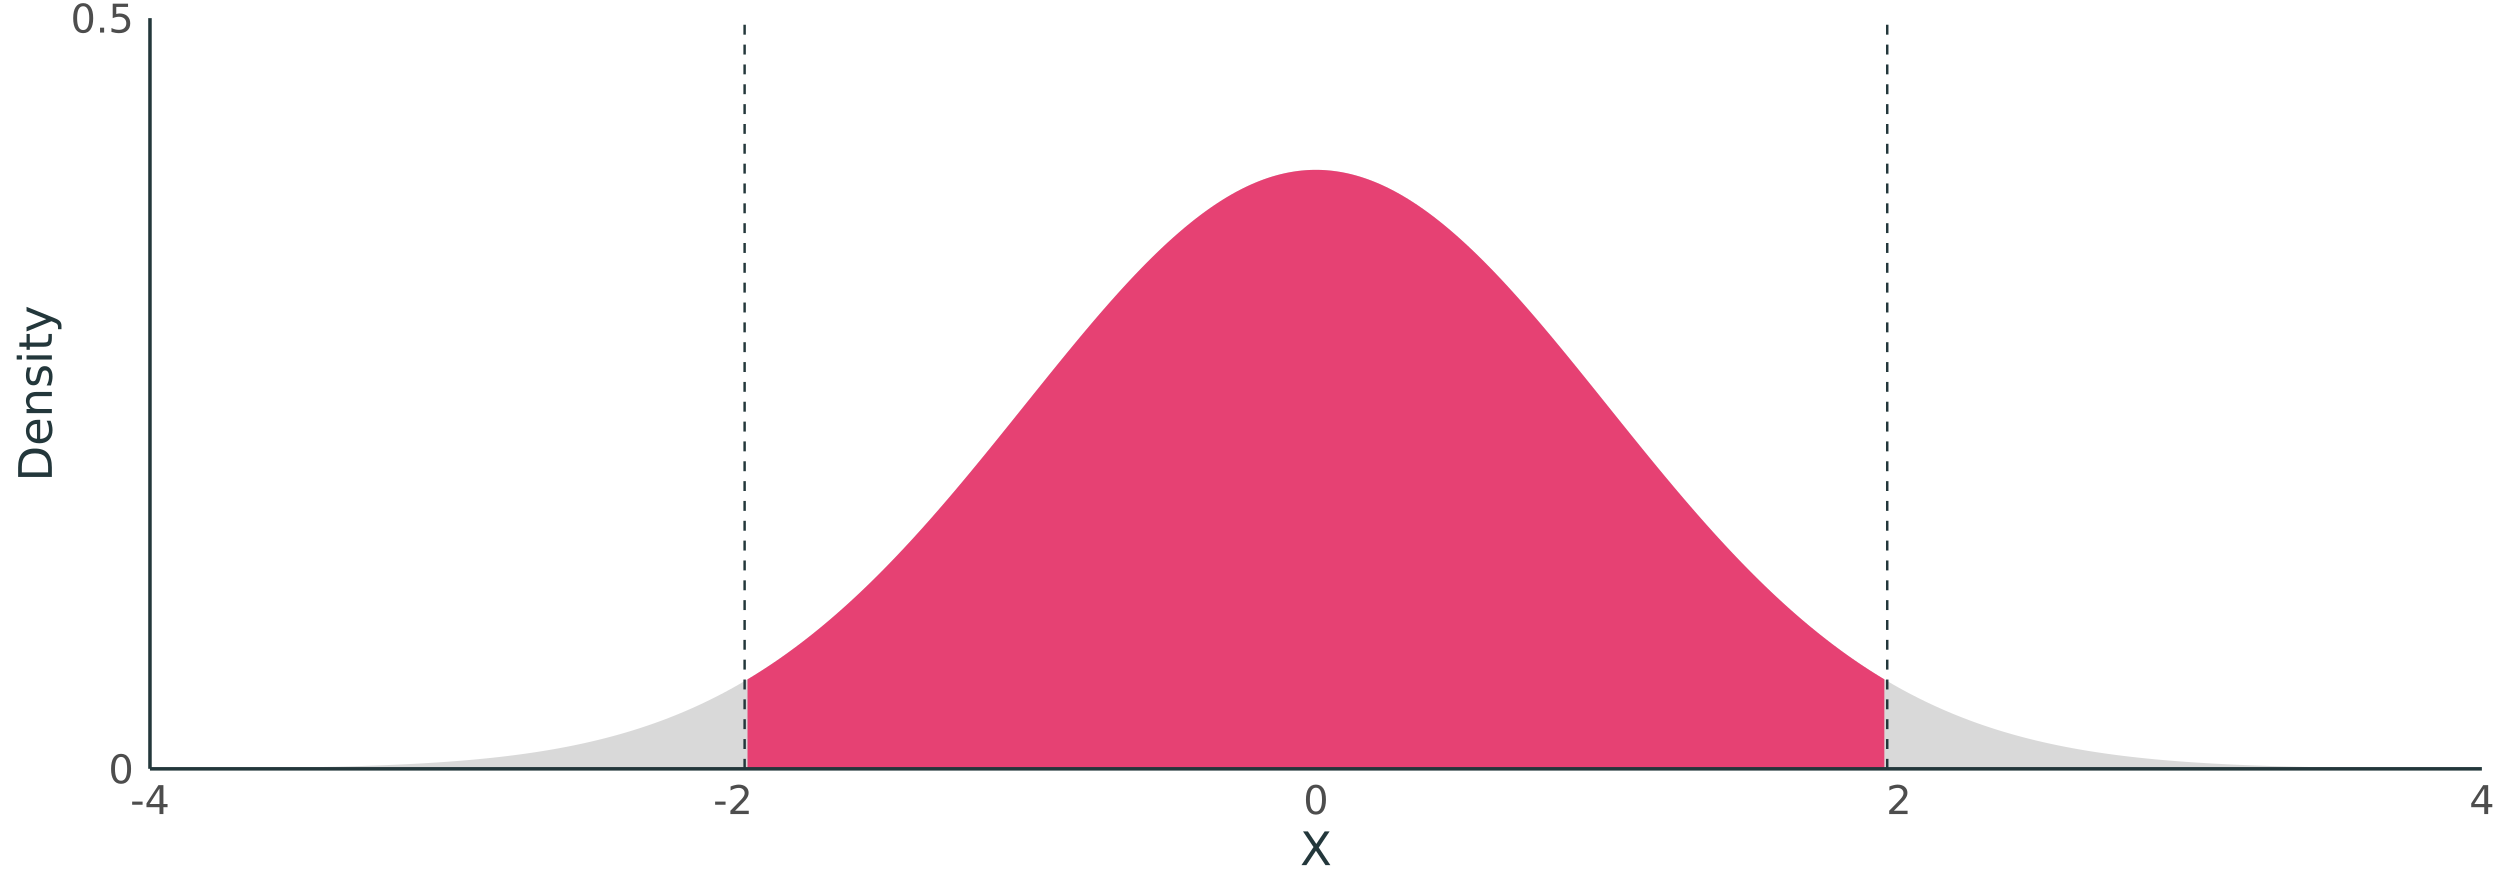
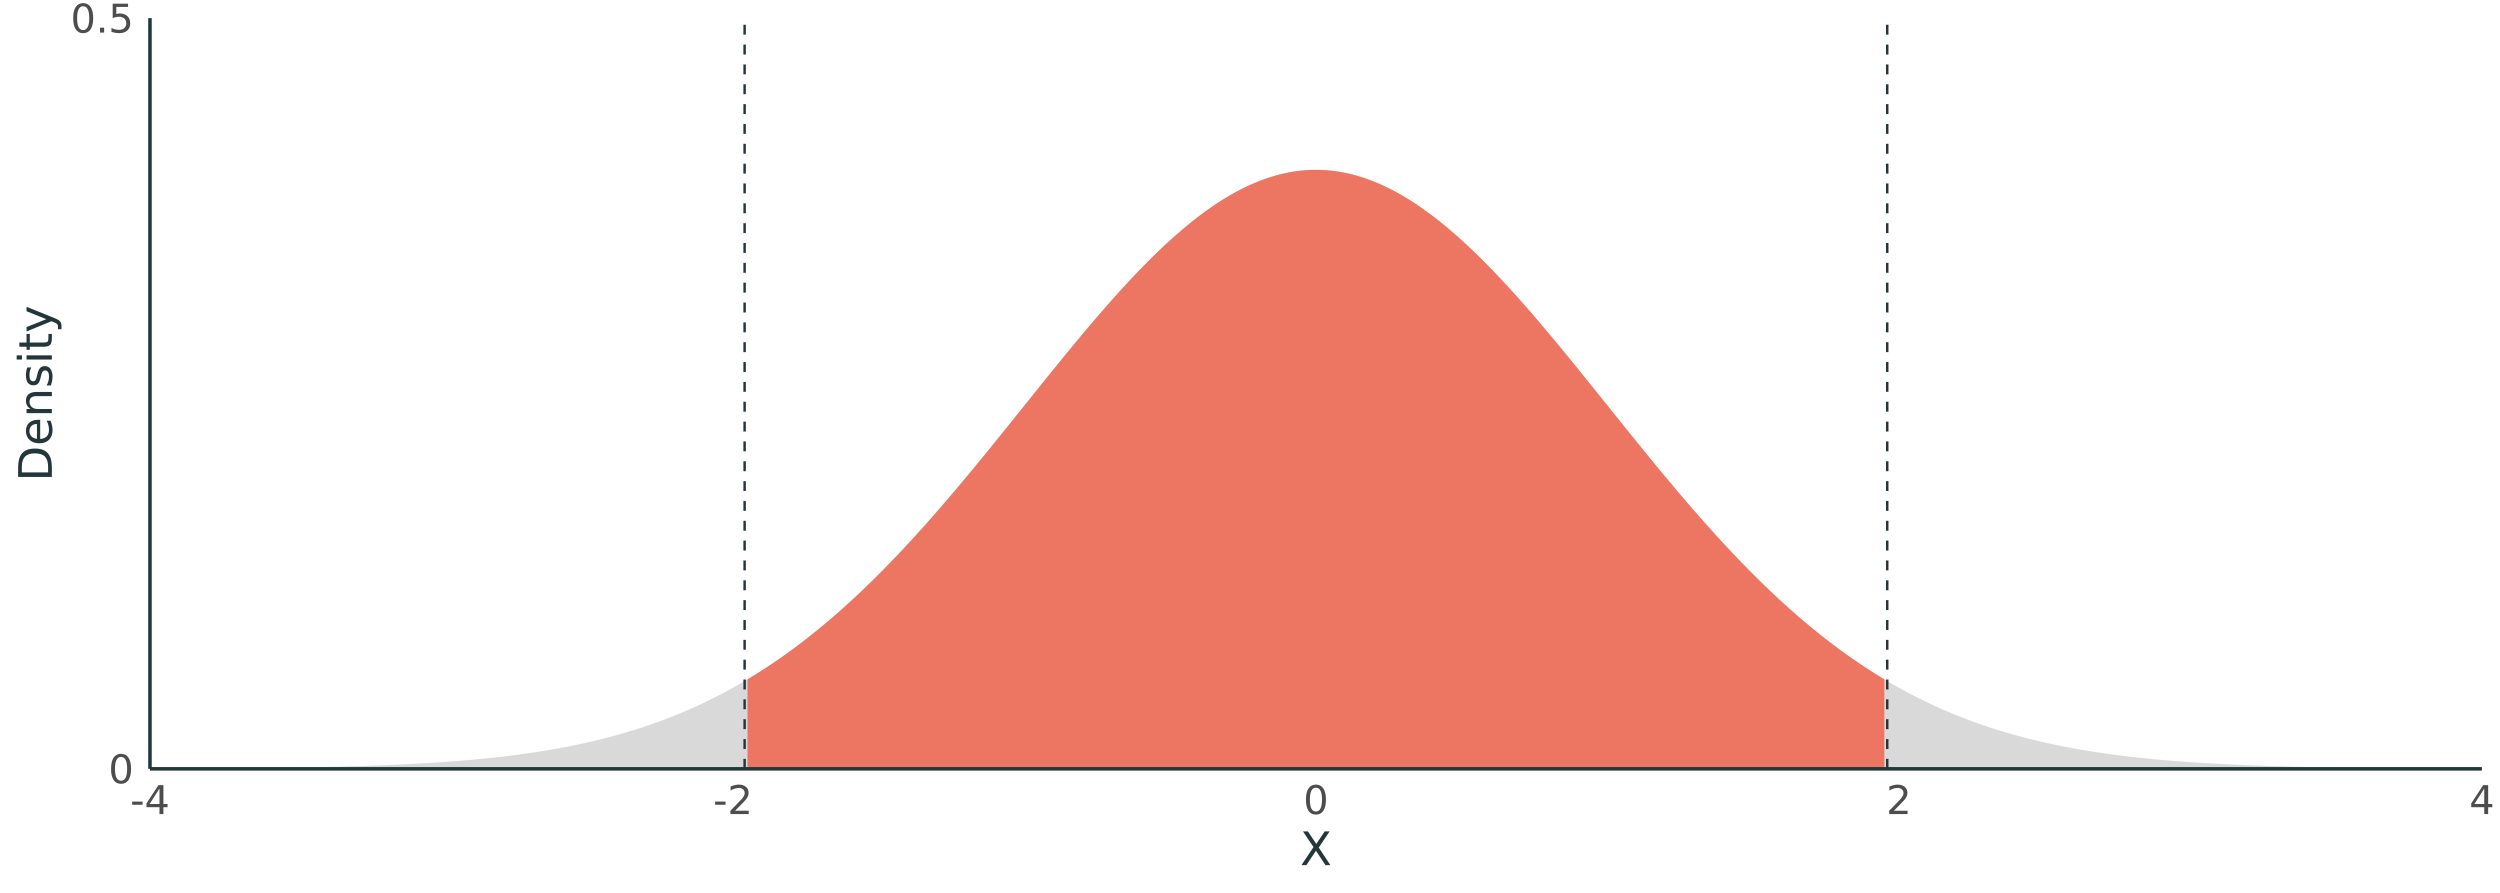
<svg xmlns="http://www.w3.org/2000/svg" xmlns:xlink="http://www.w3.org/1999/xlink" width="756pt" height="270pt" viewBox="0 0 756 270" version="1.1">
  <defs>
    <g>
      <symbol overflow="visible" id="glyph0-0">
        <path style="stroke:none;" d="M 0.594 2.125 L 0.594 -8.469 L 6.594 -8.469 L 6.594 2.125 Z M 1.266 1.453 L 5.938 1.453 L 5.938 -7.781 L 1.266 -7.781 Z M 1.266 1.453 " />
      </symbol>
      <symbol overflow="visible" id="glyph0-1">
        <path style="stroke:none;" d="M 3.812 -7.969 C 3.207 -7.969 2.75 -7.664 2.438 -7.062 C 2.133 -6.469 1.984 -5.566 1.984 -4.359 C 1.984 -3.16 2.133 -2.258 2.438 -1.656 C 2.75 -1.062 3.207 -0.766 3.812 -0.766 C 4.426 -0.766 4.883 -1.062 5.188 -1.656 C 5.5 -2.258 5.656 -3.16 5.656 -4.359 C 5.656 -5.566 5.5 -6.469 5.188 -7.062 C 4.883 -7.664 4.426 -7.969 3.812 -7.969 Z M 3.812 -8.906 C 4.789 -8.906 5.539 -8.516 6.062 -7.734 C 6.582 -6.961 6.844 -5.836 6.844 -4.359 C 6.844 -2.891 6.582 -1.766 6.062 -0.984 C 5.539 -0.211 4.789 0.172 3.812 0.172 C 2.832 0.172 2.082 -0.211 1.562 -0.984 C 1.051 -1.766 0.797 -2.891 0.797 -4.359 C 0.797 -5.836 1.051 -6.961 1.562 -7.734 C 2.082 -8.516 2.832 -8.906 3.812 -8.906 Z M 3.812 -8.906 " />
      </symbol>
      <symbol overflow="visible" id="glyph0-2">
        <path style="stroke:none;" d="M 1.281 -1.484 L 2.516 -1.484 L 2.516 0 L 1.281 0 Z M 1.281 -1.484 " />
      </symbol>
      <symbol overflow="visible" id="glyph0-3">
        <path style="stroke:none;" d="M 1.297 -8.75 L 5.938 -8.75 L 5.938 -7.75 L 2.375 -7.75 L 2.375 -5.609 C 2.551 -5.672 2.723 -5.711 2.891 -5.734 C 3.066 -5.766 3.238 -5.781 3.406 -5.781 C 4.383 -5.781 5.16 -5.508 5.734 -4.969 C 6.305 -4.438 6.594 -3.719 6.594 -2.812 C 6.594 -1.863 6.297 -1.129 5.703 -0.609 C 5.117 -0.086 4.297 0.172 3.234 0.172 C 2.859 0.172 2.477 0.141 2.094 0.078 C 1.719 0.016 1.328 -0.078 0.922 -0.203 L 0.922 -1.391 C 1.273 -1.203 1.641 -1.062 2.016 -0.969 C 2.391 -0.875 2.785 -0.828 3.203 -0.828 C 3.879 -0.828 4.414 -1.004 4.812 -1.359 C 5.207 -1.711 5.406 -2.195 5.406 -2.812 C 5.406 -3.414 5.207 -3.895 4.812 -4.25 C 4.414 -4.602 3.879 -4.781 3.203 -4.781 C 2.891 -4.781 2.57 -4.742 2.25 -4.672 C 1.938 -4.609 1.617 -4.504 1.297 -4.359 Z M 1.297 -8.75 " />
      </symbol>
      <symbol overflow="visible" id="glyph0-4">
        <path style="stroke:none;" d="M 0.594 -3.766 L 3.75 -3.766 L 3.75 -2.812 L 0.594 -2.812 Z M 0.594 -3.766 " />
      </symbol>
      <symbol overflow="visible" id="glyph0-5">
        <path style="stroke:none;" d="M 4.531 -7.719 L 1.547 -3.047 L 4.531 -3.047 Z M 4.219 -8.75 L 5.719 -8.75 L 5.719 -3.047 L 6.969 -3.047 L 6.969 -2.062 L 5.719 -2.062 L 5.719 0 L 4.531 0 L 4.531 -2.062 L 0.594 -2.062 L 0.594 -3.203 Z M 4.219 -8.75 " />
      </symbol>
      <symbol overflow="visible" id="glyph0-6">
        <path style="stroke:none;" d="M 2.297 -1 L 6.438 -1 L 6.438 0 L 0.875 0 L 0.875 -1 C 1.32 -1.457 1.93 -2.078 2.703 -2.859 C 3.484 -3.648 3.973 -4.16 4.172 -4.391 C 4.555 -4.805 4.82 -5.16 4.969 -5.453 C 5.125 -5.754 5.203 -6.047 5.203 -6.328 C 5.203 -6.797 5.035 -7.176 4.703 -7.469 C 4.379 -7.758 3.957 -7.906 3.438 -7.906 C 3.062 -7.906 2.664 -7.844 2.25 -7.719 C 1.844 -7.594 1.406 -7.395 0.938 -7.125 L 0.938 -8.328 C 1.414 -8.516 1.859 -8.656 2.266 -8.75 C 2.68 -8.852 3.062 -8.906 3.406 -8.906 C 4.312 -8.906 5.035 -8.676 5.578 -8.219 C 6.117 -7.77 6.391 -7.164 6.391 -6.406 C 6.391 -6.051 6.32 -5.711 6.188 -5.391 C 6.051 -5.066 5.805 -4.688 5.453 -4.25 C 5.348 -4.133 5.035 -3.805 4.516 -3.266 C 3.992 -2.723 3.254 -1.969 2.297 -1 Z M 2.297 -1 " />
      </symbol>
      <symbol overflow="visible" id="glyph1-0">
        <path style="stroke:none;" d="M 0.703 2.469 L 0.703 -9.875 L 7.703 -9.875 L 7.703 2.469 Z M 1.484 1.703 L 6.922 1.703 L 6.922 -9.078 L 1.484 -9.078 Z M 1.484 1.703 " />
      </symbol>
      <symbol overflow="visible" id="glyph1-1">
        <path style="stroke:none;" d="M 0.875 -10.203 L 2.359 -10.203 L 4.906 -6.406 L 7.453 -10.203 L 8.938 -10.203 L 5.656 -5.312 L 9.156 0 L 7.672 0 L 4.797 -4.344 L 1.906 0 L 0.422 0 L 4.062 -5.453 Z M 0.875 -10.203 " />
      </symbol>
      <symbol overflow="visible" id="glyph2-0">
        <path style="stroke:none;" d="M 2.469 -0.703 L -9.875 -0.703 L -9.875 -7.703 L 2.469 -7.703 Z M 1.703 -1.484 L 1.703 -6.922 L -9.078 -6.922 L -9.078 -1.484 Z M 1.703 -1.484 " />
      </symbol>
      <symbol overflow="visible" id="glyph2-1">
        <path style="stroke:none;" d="M -9.078 -2.75 L -1.141 -2.75 L -1.141 -4.422 C -1.141 -5.828 -1.457 -6.859 -2.094 -7.516 C -2.727 -8.172 -3.734 -8.5 -5.109 -8.5 C -6.484 -8.5 -7.488 -8.172 -8.125 -7.516 C -8.758 -6.859 -9.078 -5.828 -9.078 -4.422 Z M -10.203 -1.375 L -10.203 -4.219 C -10.203 -6.188 -9.789 -7.633 -8.969 -8.562 C -8.145 -9.488 -6.859 -9.953 -5.109 -9.953 C -3.348 -9.953 -2.055 -9.488 -1.234 -8.562 C -0.41 -7.633 0 -6.188 0 -4.219 L 0 -1.375 Z M -10.203 -1.375 " />
      </symbol>
      <symbol overflow="visible" id="glyph2-2">
        <path style="stroke:none;" d="M -4.141 -7.875 L -3.531 -7.875 L -3.531 -2.078 C -2.664 -2.141 -2.004 -2.398 -1.547 -2.859 C -1.098 -3.328 -0.875 -3.977 -0.875 -4.812 C -0.875 -5.301 -0.93 -5.77 -1.047 -6.219 C -1.16 -6.676 -1.336 -7.129 -1.578 -7.578 L -0.391 -7.578 C -0.203 -7.117 -0.055 -6.648 0.047 -6.172 C 0.148 -5.703 0.203 -5.227 0.203 -4.75 C 0.203 -3.52 -0.148 -2.547 -0.859 -1.828 C -1.578 -1.117 -2.539 -0.766 -3.75 -0.766 C -5.008 -0.766 -6.004 -1.102 -6.734 -1.781 C -7.473 -2.457 -7.844 -3.375 -7.844 -4.531 C -7.844 -5.562 -7.508 -6.375 -6.844 -6.969 C -6.188 -7.57 -5.285 -7.875 -4.141 -7.875 Z M -4.516 -6.609 C -5.203 -6.598 -5.75 -6.406 -6.156 -6.031 C -6.57 -5.656 -6.781 -5.16 -6.781 -4.547 C -6.781 -3.836 -6.578 -3.27 -6.172 -2.844 C -5.773 -2.426 -5.219 -2.188 -4.5 -2.125 Z M -4.516 -6.609 " />
      </symbol>
      <symbol overflow="visible" id="glyph2-3">
        <path style="stroke:none;" d="M -4.625 -7.688 L 0 -7.688 L 0 -6.422 L -4.578 -6.422 C -5.305 -6.422 -5.848 -6.281 -6.203 -6 C -6.566 -5.719 -6.75 -5.297 -6.75 -4.734 C -6.75 -4.055 -6.531 -3.52 -6.094 -3.125 C -5.664 -2.727 -5.078 -2.531 -4.328 -2.531 L 0 -2.531 L 0 -1.266 L -7.656 -1.266 L -7.656 -2.531 L -6.469 -2.531 C -6.926 -2.832 -7.27 -3.188 -7.5 -3.594 C -7.727 -4.008 -7.844 -4.484 -7.844 -5.016 C -7.844 -5.891 -7.566 -6.551 -7.016 -7 C -6.473 -7.457 -5.676 -7.688 -4.625 -7.688 Z M -4.625 -7.688 " />
      </symbol>
      <symbol overflow="visible" id="glyph2-4">
        <path style="stroke:none;" d="M -7.438 -6.203 L -6.234 -6.203 C -6.422 -5.848 -6.555 -5.477 -6.641 -5.094 C -6.734 -4.707 -6.781 -4.312 -6.781 -3.906 C -6.781 -3.281 -6.688 -2.812 -6.5 -2.5 C -6.312 -2.188 -6.023 -2.031 -5.641 -2.031 C -5.348 -2.031 -5.117 -2.141 -4.953 -2.359 C -4.785 -2.586 -4.629 -3.039 -4.484 -3.719 L -4.375 -4.141 C -4.188 -5.035 -3.914 -5.672 -3.562 -6.047 C -3.219 -6.422 -2.734 -6.609 -2.109 -6.609 C -1.398 -6.609 -0.836 -6.328 -0.422 -5.766 C -0.004 -5.203 0.203 -4.43 0.203 -3.453 C 0.203 -3.035 0.16 -2.602 0.078 -2.156 C -0.004 -1.719 -0.125 -1.254 -0.281 -0.766 L -1.578 -0.766 C -1.336 -1.223 -1.156 -1.676 -1.031 -2.125 C -0.914 -2.582 -0.859 -3.031 -0.859 -3.469 C -0.859 -4.062 -0.957 -4.516 -1.156 -4.828 C -1.363 -5.148 -1.648 -5.312 -2.016 -5.312 C -2.359 -5.312 -2.617 -5.195 -2.797 -4.969 C -2.984 -4.738 -3.16 -4.234 -3.328 -3.453 L -3.438 -3.016 C -3.594 -2.242 -3.844 -1.68 -4.188 -1.328 C -4.531 -0.984 -4.992 -0.812 -5.578 -0.812 C -6.305 -0.812 -6.863 -1.066 -7.25 -1.578 C -7.645 -2.086 -7.844 -2.812 -7.844 -3.75 C -7.844 -4.219 -7.805 -4.656 -7.734 -5.062 C -7.672 -5.477 -7.57 -5.859 -7.438 -6.203 Z M -7.438 -6.203 " />
      </symbol>
      <symbol overflow="visible" id="glyph2-5">
        <path style="stroke:none;" d="M -7.656 -1.312 L -7.656 -2.578 L 0 -2.578 L 0 -1.312 Z M -10.641 -1.312 L -10.641 -2.578 L -9.047 -2.578 L -9.047 -1.312 Z M -10.641 -1.312 " />
      </symbol>
      <symbol overflow="visible" id="glyph2-6">
        <path style="stroke:none;" d="M -9.828 -2.562 L -7.656 -2.562 L -7.656 -5.156 L -6.672 -5.156 L -6.672 -2.562 L -2.516 -2.562 C -1.898 -2.562 -1.5 -2.645 -1.312 -2.812 C -1.133 -2.988 -1.047 -3.336 -1.047 -3.859 L -1.047 -5.156 L 0 -5.156 L 0 -3.859 C 0 -2.891 -0.18 -2.219 -0.547 -1.844 C -0.91 -1.477 -1.566 -1.297 -2.516 -1.297 L -6.672 -1.297 L -6.672 -0.375 L -7.656 -0.375 L -7.656 -1.297 L -9.828 -1.297 Z M -9.828 -2.562 " />
      </symbol>
      <symbol overflow="visible" id="glyph2-7">
        <path style="stroke:none;" d="M 0.719 -4.5 C 1.625 -4.145 2.211 -3.797 2.484 -3.453 C 2.766 -3.117 2.906 -2.672 2.906 -2.109 L 2.906 -1.109 L 1.859 -1.109 L 1.859 -1.844 C 1.859 -2.188 1.773 -2.453 1.609 -2.641 C 1.453 -2.836 1.066 -3.051 0.453 -3.281 L -0.125 -3.516 L -7.656 -0.422 L -7.656 -1.75 L -1.672 -4.141 L -7.656 -6.531 L -7.656 -7.875 Z M 0.719 -4.5 " />
      </symbol>
    </g>
    <clipPath id="clip1">
      <path d="M 45.352 51 L 750.52 51 L 750.52 232.488 L 45.352 232.488 Z M 45.352 51 " />
    </clipPath>
    <clipPath id="clip2">
      <path d="M 226 51 L 570 51 L 570 232.488 L 226 232.488 Z M 226 51 " />
    </clipPath>
    <clipPath id="clip3">
      <path d="M 570 5.48 L 572 5.48 L 572 232.488 L 570 232.488 Z M 570 5.48 " />
    </clipPath>
    <clipPath id="clip4">
      <path d="M 224 5.48 L 226 5.48 L 226 232.488 L 224 232.488 Z M 224 5.48 " />
    </clipPath>
  </defs>
  <g id="surface44">
    <rect x="0" y="0" width="756" height="270" style="fill:rgb(100%,100%,100%);fill-opacity:1;stroke:none;" />
    <g clip-path="url(#clip1)" clip-rule="nonzero">
      <path style=" stroke:none;fill-rule:nonzero;fill:rgb(85.098%,85.098%,85.098%);fill-opacity:1;" d="M 45.352 232.426 L 46.234 232.422 L 47.117 232.422 L 47.996 232.418 L 48.879 232.414 L 49.762 232.414 L 50.641 232.41 L 52.406 232.402 L 53.285 232.398 L 54.168 232.398 L 55.051 232.395 L 55.93 232.391 L 56.812 232.387 L 57.691 232.383 L 59.457 232.375 L 60.336 232.367 L 62.102 232.359 L 62.98 232.355 L 63.863 232.348 L 64.746 232.344 L 65.625 232.34 L 66.508 232.332 L 67.391 232.328 L 68.27 232.32 L 69.152 232.316 L 70.035 232.309 L 70.914 232.301 L 72.68 232.285 L 73.559 232.281 L 74.441 232.273 L 75.324 232.262 L 76.203 232.254 L 77.969 232.238 L 78.848 232.23 L 79.73 232.219 L 80.609 232.211 L 82.375 232.188 L 83.254 232.176 L 84.137 232.168 L 85.02 232.156 L 85.898 232.145 L 86.781 232.129 L 87.664 232.117 L 88.543 232.105 L 89.426 232.09 L 90.309 232.078 L 91.188 232.062 L 92.953 232.031 L 93.832 232.016 L 94.715 232 L 95.598 231.98 L 96.477 231.965 L 98.242 231.926 L 99.121 231.91 L 100.004 231.887 L 100.887 231.867 L 101.766 231.848 L 102.648 231.824 L 103.527 231.801 L 105.293 231.754 L 106.172 231.73 L 107.055 231.703 L 107.938 231.68 L 108.816 231.652 L 109.699 231.625 L 110.582 231.594 L 111.461 231.566 L 113.227 231.504 L 114.105 231.473 L 114.988 231.438 L 115.871 231.406 L 116.75 231.371 L 117.633 231.332 L 118.516 231.297 L 119.395 231.258 L 121.16 231.18 L 122.039 231.137 L 123.805 231.051 L 124.684 231.004 L 125.566 230.957 L 126.445 230.91 L 128.211 230.809 L 129.09 230.758 L 130.855 230.648 L 131.734 230.594 L 133.5 230.477 L 134.379 230.414 L 135.262 230.352 L 136.145 230.285 L 137.023 230.219 L 137.906 230.152 L 138.789 230.082 L 139.668 230.012 L 141.434 229.863 L 142.312 229.785 L 143.195 229.707 L 144.078 229.625 L 144.957 229.539 L 145.84 229.453 L 146.719 229.367 L 147.602 229.277 L 148.484 229.184 L 149.363 229.09 L 151.129 228.895 L 152.008 228.793 L 153.773 228.582 L 154.652 228.469 L 155.535 228.359 L 156.418 228.242 L 157.297 228.125 L 159.062 227.883 L 159.941 227.754 L 161.707 227.496 L 162.586 227.359 L 164.352 227.078 L 165.23 226.934 L 166.113 226.785 L 166.996 226.633 L 167.875 226.48 L 168.758 226.32 L 169.637 226.156 L 170.52 225.992 L 171.402 225.824 L 172.281 225.648 L 173.164 225.473 L 174.047 225.293 L 174.926 225.105 L 175.809 224.918 L 176.691 224.727 L 177.57 224.527 L 178.453 224.328 L 179.336 224.121 L 180.215 223.914 L 181.098 223.699 L 181.98 223.48 L 182.859 223.258 L 183.742 223.031 L 184.625 222.797 L 185.504 222.562 L 186.387 222.32 L 187.27 222.074 L 188.148 221.82 L 189.031 221.566 L 189.914 221.305 L 190.793 221.039 L 191.676 220.766 L 192.555 220.488 L 193.438 220.207 L 194.32 219.918 L 195.199 219.625 L 196.082 219.328 L 196.965 219.023 L 197.844 218.715 L 198.727 218.398 L 199.609 218.078 L 200.488 217.75 L 201.371 217.418 L 202.254 217.078 L 203.133 216.73 L 204.016 216.383 L 204.898 216.023 L 205.777 215.66 L 206.66 215.289 L 207.543 214.914 L 208.422 214.531 L 209.305 214.141 L 210.188 213.746 L 211.066 213.344 L 211.949 212.934 L 212.832 212.52 L 213.711 212.094 L 214.594 211.664 L 215.473 211.23 L 216.355 210.785 L 217.238 210.336 L 218.117 209.879 L 219 209.414 L 219.883 208.941 L 220.762 208.461 L 221.645 207.973 L 222.527 207.48 L 223.406 206.98 L 224.289 206.469 L 225.172 205.953 L 226.051 205.43 L 226.934 204.898 L 227.816 204.359 L 228.695 203.812 L 229.578 203.258 L 230.461 202.695 L 231.34 202.125 L 232.223 201.547 L 233.105 200.965 L 233.984 200.371 L 234.867 199.77 L 235.75 199.16 L 236.629 198.543 L 237.512 197.918 L 238.391 197.285 L 239.273 196.641 L 240.156 195.992 L 241.035 195.336 L 241.918 194.672 L 242.801 193.996 L 243.68 193.316 L 244.562 192.625 L 245.445 191.93 L 246.324 191.223 L 247.207 190.508 L 248.09 189.789 L 248.969 189.059 L 249.852 188.32 L 250.734 187.574 L 251.613 186.82 L 252.496 186.059 L 253.379 185.285 L 254.258 184.508 L 255.141 183.723 L 256.023 182.93 L 256.902 182.129 L 257.785 181.316 L 258.668 180.5 L 259.547 179.676 L 260.43 178.844 L 261.309 178 L 262.191 177.152 L 263.074 176.297 L 263.953 175.434 L 264.836 174.562 L 265.719 173.684 L 266.598 172.797 L 267.48 171.906 L 268.363 171.004 L 269.242 170.098 L 270.125 169.184 L 271.008 168.262 L 271.887 167.332 L 272.77 166.398 L 273.652 165.457 L 274.531 164.508 L 275.414 163.555 L 276.297 162.594 L 277.176 161.625 L 278.059 160.652 L 278.941 159.672 L 279.82 158.684 L 280.703 157.691 L 281.586 156.695 L 282.465 155.691 L 283.348 154.684 L 284.227 153.668 L 285.109 152.648 L 285.992 151.625 L 286.871 150.598 L 287.754 149.562 L 288.637 148.523 L 289.516 147.48 L 291.281 145.379 L 292.16 144.324 L 293.043 143.266 L 293.926 142.199 L 294.805 141.133 L 295.688 140.062 L 296.57 138.988 L 297.449 137.914 L 299.215 135.75 L 300.094 134.664 L 300.977 133.578 L 301.859 132.488 L 302.738 131.398 L 304.504 129.211 L 305.383 128.117 L 306.266 127.02 L 307.145 125.922 L 308.91 123.727 L 309.789 122.629 L 311.555 120.434 L 312.434 119.332 L 313.316 118.238 L 314.199 117.141 L 315.078 116.047 L 316.844 113.859 L 317.723 112.77 L 318.605 111.68 L 319.488 110.594 L 320.367 109.512 L 321.25 108.43 L 322.133 107.352 L 323.012 106.277 L 323.895 105.207 L 324.777 104.141 L 325.656 103.078 L 326.539 102.016 L 327.418 100.961 L 329.184 98.867 L 330.062 97.828 L 330.945 96.793 L 331.828 95.766 L 332.707 94.742 L 333.59 93.727 L 334.473 92.719 L 335.352 91.715 L 336.234 90.719 L 337.117 89.73 L 337.996 88.75 L 338.879 87.777 L 339.762 86.809 L 340.641 85.852 L 341.523 84.902 L 342.406 83.965 L 343.285 83.031 L 344.168 82.109 L 345.051 81.199 L 345.93 80.297 L 346.812 79.402 L 347.695 78.52 L 348.574 77.648 L 349.457 76.785 L 350.336 75.934 L 351.219 75.094 L 352.102 74.266 L 352.98 73.449 L 353.863 72.645 L 354.746 71.852 L 355.625 71.07 L 356.508 70.301 L 357.391 69.547 L 358.27 68.801 L 359.152 68.074 L 360.035 67.355 L 360.914 66.652 L 361.797 65.961 L 362.68 65.285 L 363.559 64.625 L 364.441 63.977 L 365.324 63.344 L 366.203 62.727 L 367.086 62.121 L 367.969 61.535 L 368.848 60.961 L 369.73 60.402 L 370.613 59.859 L 371.492 59.332 L 372.375 58.82 L 373.254 58.324 L 374.137 57.844 L 375.02 57.383 L 375.898 56.934 L 376.781 56.504 L 377.664 56.09 L 378.543 55.691 L 379.426 55.312 L 380.309 54.949 L 381.188 54.602 L 382.07 54.273 L 382.953 53.961 L 383.832 53.664 L 384.715 53.387 L 385.598 53.129 L 386.477 52.887 L 387.359 52.66 L 388.242 52.453 L 389.121 52.266 L 390.004 52.094 L 390.887 51.941 L 391.766 51.805 L 392.648 51.688 L 393.531 51.586 L 394.41 51.508 L 395.293 51.441 L 396.172 51.398 L 397.055 51.371 L 397.938 51.359 L 398.816 51.371 L 399.699 51.398 L 400.582 51.441 L 401.461 51.508 L 402.344 51.586 L 403.227 51.688 L 404.105 51.805 L 404.988 51.941 L 405.871 52.094 L 406.75 52.266 L 407.633 52.453 L 408.516 52.66 L 409.395 52.887 L 410.277 53.129 L 411.16 53.387 L 412.039 53.664 L 412.922 53.961 L 413.805 54.273 L 414.684 54.602 L 415.566 54.949 L 416.449 55.312 L 417.328 55.691 L 418.211 56.09 L 419.09 56.504 L 419.973 56.934 L 420.855 57.383 L 421.734 57.844 L 422.617 58.324 L 423.5 58.82 L 424.379 59.332 L 425.262 59.859 L 426.145 60.402 L 427.023 60.961 L 427.906 61.535 L 428.789 62.121 L 429.668 62.727 L 430.551 63.344 L 431.434 63.977 L 432.312 64.625 L 433.195 65.285 L 434.078 65.961 L 434.957 66.652 L 435.84 67.355 L 436.723 68.074 L 437.602 68.801 L 438.484 69.547 L 439.367 70.301 L 440.246 71.07 L 441.129 71.852 L 442.008 72.645 L 442.891 73.449 L 443.773 74.266 L 444.652 75.094 L 445.535 75.934 L 446.418 76.785 L 447.297 77.648 L 448.18 78.52 L 449.062 79.402 L 449.941 80.297 L 450.824 81.199 L 451.707 82.109 L 452.586 83.031 L 453.469 83.965 L 454.352 84.902 L 455.23 85.852 L 456.113 86.809 L 456.996 87.777 L 457.875 88.75 L 458.758 89.73 L 459.641 90.719 L 460.52 91.715 L 461.402 92.719 L 462.285 93.727 L 463.164 94.742 L 464.047 95.766 L 464.926 96.793 L 465.809 97.828 L 466.691 98.867 L 467.57 99.914 L 468.453 100.961 L 469.336 102.016 L 470.215 103.078 L 471.098 104.141 L 471.98 105.207 L 472.859 106.277 L 473.742 107.352 L 474.625 108.43 L 475.504 109.512 L 476.387 110.594 L 477.27 111.68 L 478.148 112.77 L 479.031 113.859 L 479.914 114.953 L 480.793 116.047 L 481.676 117.141 L 482.559 118.238 L 483.438 119.332 L 484.32 120.434 L 485.203 121.531 L 486.082 122.629 L 486.965 123.727 L 487.844 124.824 L 489.609 127.02 L 490.488 128.117 L 492.254 130.305 L 493.133 131.398 L 494.898 133.578 L 495.777 134.664 L 496.66 135.75 L 497.543 136.832 L 498.422 137.914 L 500.188 140.062 L 501.066 141.133 L 502.832 143.266 L 503.711 144.324 L 504.594 145.379 L 505.477 146.43 L 506.355 147.48 L 507.238 148.523 L 508.121 149.562 L 509 150.598 L 509.883 151.625 L 510.762 152.648 L 511.645 153.668 L 512.527 154.684 L 513.406 155.691 L 514.289 156.695 L 515.172 157.691 L 516.051 158.684 L 516.934 159.672 L 517.816 160.652 L 518.695 161.625 L 519.578 162.594 L 520.461 163.555 L 521.34 164.508 L 522.223 165.457 L 523.105 166.398 L 523.984 167.332 L 524.867 168.262 L 525.75 169.184 L 526.629 170.098 L 527.512 171.004 L 528.395 171.906 L 529.273 172.797 L 530.156 173.684 L 531.035 174.562 L 531.918 175.434 L 532.801 176.297 L 533.68 177.152 L 534.562 178 L 535.445 178.844 L 536.324 179.676 L 537.207 180.5 L 538.09 181.316 L 538.969 182.129 L 539.852 182.93 L 540.734 183.723 L 541.613 184.508 L 542.496 185.285 L 543.379 186.059 L 544.258 186.82 L 545.141 187.574 L 546.023 188.32 L 546.902 189.059 L 547.785 189.789 L 548.668 190.508 L 549.547 191.223 L 550.43 191.93 L 551.312 192.625 L 552.191 193.316 L 553.074 193.996 L 553.953 194.672 L 554.836 195.336 L 555.719 195.992 L 556.598 196.641 L 557.48 197.285 L 558.363 197.918 L 559.242 198.543 L 560.125 199.16 L 561.008 199.77 L 561.887 200.371 L 562.77 200.965 L 563.652 201.547 L 564.531 202.125 L 565.414 202.695 L 566.297 203.258 L 567.176 203.812 L 568.059 204.359 L 568.941 204.898 L 569.82 205.43 L 570.703 205.953 L 571.586 206.469 L 572.465 206.98 L 573.348 207.48 L 574.23 207.973 L 575.109 208.461 L 575.992 208.941 L 576.871 209.414 L 577.754 209.879 L 578.637 210.336 L 579.516 210.785 L 580.398 211.23 L 581.281 211.664 L 582.16 212.094 L 583.043 212.52 L 583.926 212.934 L 584.805 213.344 L 585.688 213.746 L 586.57 214.141 L 587.449 214.531 L 588.332 214.914 L 589.215 215.289 L 590.094 215.66 L 590.977 216.023 L 591.859 216.383 L 592.738 216.73 L 593.621 217.078 L 594.504 217.418 L 595.383 217.75 L 596.266 218.078 L 597.148 218.398 L 598.027 218.715 L 598.91 219.023 L 599.789 219.328 L 600.672 219.625 L 601.555 219.918 L 602.434 220.207 L 603.316 220.488 L 604.199 220.766 L 605.078 221.039 L 605.961 221.305 L 606.844 221.566 L 607.723 221.82 L 608.605 222.074 L 609.488 222.32 L 610.367 222.562 L 612.133 223.031 L 613.012 223.258 L 613.895 223.48 L 614.777 223.699 L 615.656 223.914 L 617.422 224.328 L 618.301 224.527 L 619.184 224.727 L 620.066 224.918 L 620.945 225.105 L 621.828 225.293 L 622.707 225.473 L 624.473 225.824 L 625.352 225.992 L 627.117 226.32 L 627.996 226.48 L 629.762 226.785 L 630.641 226.934 L 631.523 227.078 L 632.406 227.219 L 633.285 227.359 L 634.168 227.496 L 635.051 227.625 L 635.93 227.754 L 636.812 227.883 L 637.695 228.004 L 638.574 228.125 L 640.34 228.359 L 641.219 228.469 L 642.102 228.582 L 642.984 228.688 L 643.863 228.793 L 644.746 228.895 L 645.625 228.992 L 646.508 229.09 L 647.391 229.184 L 648.27 229.277 L 649.152 229.367 L 650.035 229.453 L 650.914 229.539 L 651.797 229.625 L 652.68 229.707 L 653.559 229.785 L 654.441 229.863 L 655.324 229.938 L 656.203 230.012 L 657.969 230.152 L 658.848 230.219 L 660.613 230.352 L 661.492 230.414 L 662.375 230.477 L 663.258 230.535 L 664.137 230.594 L 665.902 230.703 L 666.781 230.758 L 667.664 230.809 L 668.543 230.859 L 669.426 230.91 L 670.309 230.957 L 671.188 231.004 L 672.07 231.051 L 672.953 231.094 L 673.832 231.137 L 674.715 231.18 L 675.598 231.219 L 676.477 231.258 L 677.359 231.297 L 678.242 231.332 L 679.121 231.371 L 680.004 231.406 L 680.887 231.438 L 681.766 231.473 L 683.531 231.535 L 684.41 231.566 L 685.293 231.594 L 686.176 231.625 L 687.055 231.652 L 687.938 231.68 L 688.82 231.703 L 689.699 231.73 L 690.582 231.754 L 691.461 231.777 L 693.227 231.824 L 694.105 231.848 L 695.871 231.887 L 696.75 231.91 L 697.633 231.926 L 698.516 231.945 L 699.395 231.965 L 700.277 231.98 L 701.16 232 L 702.039 232.016 L 703.805 232.047 L 704.684 232.062 L 705.566 232.078 L 706.449 232.09 L 707.328 232.105 L 709.094 232.129 L 709.973 232.145 L 710.855 232.156 L 711.734 232.168 L 712.617 232.176 L 713.5 232.188 L 714.379 232.199 L 715.262 232.211 L 716.145 232.219 L 717.023 232.23 L 718.789 232.246 L 719.668 232.254 L 720.551 232.262 L 721.434 232.273 L 722.312 232.281 L 723.195 232.285 L 724.078 232.293 L 724.957 232.301 L 726.723 232.316 L 727.602 232.32 L 728.484 232.328 L 729.367 232.332 L 730.246 232.34 L 732.012 232.348 L 732.891 232.355 L 733.773 232.359 L 734.652 232.363 L 735.535 232.367 L 736.418 232.375 L 737.297 232.379 L 739.062 232.387 L 739.941 232.391 L 741.707 232.398 L 742.586 232.398 L 744.352 232.406 L 745.23 232.41 L 746.113 232.414 L 746.996 232.414 L 747.875 232.418 L 748.758 232.422 L 749.641 232.422 L 750.52 232.426 L 750.52 232.488 L 45.352 232.488 Z M 45.352 232.426 " />
    </g>
    <g clip-path="url(#clip2)" clip-rule="nonzero">
-       <path style=" stroke:none;fill-rule:nonzero;fill:rgb(90.196%,25.49%,45.098%);fill-opacity:1;" d="M 226.051 205.43 L 226.934 204.898 L 227.816 204.359 L 228.695 203.812 L 229.578 203.258 L 230.461 202.695 L 231.34 202.125 L 232.223 201.547 L 233.105 200.965 L 233.984 200.371 L 234.867 199.77 L 235.75 199.16 L 236.629 198.543 L 237.512 197.918 L 238.391 197.285 L 239.273 196.641 L 240.156 195.992 L 241.035 195.336 L 241.918 194.672 L 242.801 193.996 L 243.68 193.316 L 244.562 192.625 L 245.445 191.93 L 246.324 191.223 L 247.207 190.508 L 248.09 189.789 L 248.969 189.059 L 249.852 188.32 L 250.734 187.574 L 251.613 186.82 L 252.496 186.059 L 253.379 185.285 L 254.258 184.508 L 255.141 183.723 L 256.023 182.93 L 256.902 182.129 L 257.785 181.316 L 258.668 180.5 L 259.547 179.676 L 260.43 178.844 L 261.309 178 L 262.191 177.152 L 263.074 176.297 L 263.953 175.434 L 264.836 174.562 L 265.719 173.684 L 266.598 172.797 L 267.48 171.906 L 268.363 171.004 L 269.242 170.098 L 270.125 169.184 L 271.008 168.262 L 271.887 167.332 L 272.77 166.398 L 273.652 165.457 L 274.531 164.508 L 275.414 163.555 L 276.297 162.594 L 277.176 161.625 L 278.059 160.652 L 278.941 159.672 L 279.82 158.684 L 280.703 157.691 L 281.586 156.695 L 282.465 155.691 L 283.348 154.684 L 284.227 153.668 L 285.109 152.648 L 285.992 151.625 L 286.871 150.598 L 287.754 149.562 L 288.637 148.523 L 289.516 147.48 L 291.281 145.379 L 292.16 144.324 L 293.043 143.266 L 293.926 142.199 L 294.805 141.133 L 295.688 140.062 L 296.57 138.988 L 297.449 137.914 L 299.215 135.75 L 300.094 134.664 L 300.977 133.578 L 301.859 132.488 L 302.738 131.398 L 304.504 129.211 L 305.383 128.117 L 306.266 127.02 L 307.145 125.922 L 308.91 123.727 L 309.789 122.629 L 311.555 120.434 L 312.434 119.332 L 313.316 118.238 L 314.199 117.141 L 315.078 116.047 L 316.844 113.859 L 317.723 112.77 L 318.605 111.68 L 319.488 110.594 L 320.367 109.512 L 321.25 108.43 L 322.133 107.352 L 323.012 106.277 L 323.895 105.207 L 324.777 104.141 L 325.656 103.078 L 326.539 102.016 L 327.418 100.961 L 329.184 98.867 L 330.062 97.828 L 330.945 96.793 L 331.828 95.766 L 332.707 94.742 L 333.59 93.727 L 334.473 92.719 L 335.352 91.715 L 336.234 90.719 L 337.117 89.73 L 337.996 88.75 L 338.879 87.777 L 339.762 86.809 L 340.641 85.852 L 341.523 84.902 L 342.406 83.965 L 343.285 83.031 L 344.168 82.109 L 345.051 81.199 L 345.93 80.297 L 346.812 79.402 L 347.695 78.52 L 348.574 77.648 L 349.457 76.785 L 350.336 75.934 L 351.219 75.094 L 352.102 74.266 L 352.98 73.449 L 353.863 72.645 L 354.746 71.852 L 355.625 71.07 L 356.508 70.301 L 357.391 69.547 L 358.27 68.801 L 359.152 68.074 L 360.035 67.355 L 360.914 66.652 L 361.797 65.961 L 362.68 65.285 L 363.559 64.625 L 364.441 63.977 L 365.324 63.344 L 366.203 62.727 L 367.086 62.121 L 367.969 61.535 L 368.848 60.961 L 369.73 60.402 L 370.613 59.859 L 371.492 59.332 L 372.375 58.82 L 373.254 58.324 L 374.137 57.844 L 375.02 57.383 L 375.898 56.934 L 376.781 56.504 L 377.664 56.09 L 378.543 55.691 L 379.426 55.312 L 380.309 54.949 L 381.188 54.602 L 382.07 54.273 L 382.953 53.961 L 383.832 53.664 L 384.715 53.387 L 385.598 53.129 L 386.477 52.887 L 387.359 52.66 L 388.242 52.453 L 389.121 52.266 L 390.004 52.094 L 390.887 51.941 L 391.766 51.805 L 392.648 51.688 L 393.531 51.586 L 394.41 51.508 L 395.293 51.441 L 396.172 51.398 L 397.055 51.371 L 397.938 51.359 L 398.816 51.371 L 399.699 51.398 L 400.582 51.441 L 401.461 51.508 L 402.344 51.586 L 403.227 51.688 L 404.105 51.805 L 404.988 51.941 L 405.871 52.094 L 406.75 52.266 L 407.633 52.453 L 408.516 52.66 L 409.395 52.887 L 410.277 53.129 L 411.16 53.387 L 412.039 53.664 L 412.922 53.961 L 413.805 54.273 L 414.684 54.602 L 415.566 54.949 L 416.449 55.312 L 417.328 55.691 L 418.211 56.09 L 419.09 56.504 L 419.973 56.934 L 420.855 57.383 L 421.734 57.844 L 422.617 58.324 L 423.5 58.82 L 424.379 59.332 L 425.262 59.859 L 426.145 60.402 L 427.023 60.961 L 427.906 61.535 L 428.789 62.121 L 429.668 62.727 L 430.551 63.344 L 431.434 63.977 L 432.312 64.625 L 433.195 65.285 L 434.078 65.961 L 434.957 66.652 L 435.84 67.355 L 436.723 68.074 L 437.602 68.801 L 438.484 69.547 L 439.367 70.301 L 440.246 71.07 L 441.129 71.852 L 442.008 72.645 L 442.891 73.449 L 443.773 74.266 L 444.652 75.094 L 445.535 75.934 L 446.418 76.785 L 447.297 77.648 L 448.18 78.52 L 449.062 79.402 L 449.941 80.297 L 450.824 81.199 L 451.707 82.109 L 452.586 83.031 L 453.469 83.965 L 454.352 84.902 L 455.23 85.852 L 456.113 86.809 L 456.996 87.777 L 457.875 88.75 L 458.758 89.73 L 459.641 90.719 L 460.52 91.715 L 461.402 92.719 L 462.285 93.727 L 463.164 94.742 L 464.047 95.766 L 464.926 96.793 L 465.809 97.828 L 466.691 98.867 L 467.57 99.914 L 468.453 100.961 L 469.336 102.016 L 470.215 103.078 L 471.098 104.141 L 471.98 105.207 L 472.859 106.277 L 473.742 107.352 L 474.625 108.43 L 475.504 109.512 L 476.387 110.594 L 477.27 111.68 L 478.148 112.77 L 479.031 113.859 L 479.914 114.953 L 480.793 116.047 L 481.676 117.141 L 482.559 118.238 L 483.438 119.332 L 484.32 120.434 L 485.203 121.531 L 486.082 122.629 L 486.965 123.727 L 487.844 124.824 L 489.609 127.02 L 490.488 128.117 L 492.254 130.305 L 493.133 131.398 L 494.898 133.578 L 495.777 134.664 L 496.66 135.75 L 497.543 136.832 L 498.422 137.914 L 500.188 140.062 L 501.066 141.133 L 502.832 143.266 L 503.711 144.324 L 504.594 145.379 L 505.477 146.43 L 506.355 147.48 L 507.238 148.523 L 508.121 149.562 L 509 150.598 L 509.883 151.625 L 510.762 152.648 L 511.645 153.668 L 512.527 154.684 L 513.406 155.691 L 514.289 156.695 L 515.172 157.691 L 516.051 158.684 L 516.934 159.672 L 517.816 160.652 L 518.695 161.625 L 519.578 162.594 L 520.461 163.555 L 521.34 164.508 L 522.223 165.457 L 523.105 166.398 L 523.984 167.332 L 524.867 168.262 L 525.75 169.184 L 526.629 170.098 L 527.512 171.004 L 528.395 171.906 L 529.273 172.797 L 530.156 173.684 L 531.035 174.562 L 531.918 175.434 L 532.801 176.297 L 533.68 177.152 L 534.562 178 L 535.445 178.844 L 536.324 179.676 L 537.207 180.5 L 538.09 181.316 L 538.969 182.129 L 539.852 182.93 L 540.734 183.723 L 541.613 184.508 L 542.496 185.285 L 543.379 186.059 L 544.258 186.82 L 545.141 187.574 L 546.023 188.32 L 546.902 189.059 L 547.785 189.789 L 548.668 190.508 L 549.547 191.223 L 550.43 191.93 L 551.312 192.625 L 552.191 193.316 L 553.074 193.996 L 553.953 194.672 L 554.836 195.336 L 555.719 195.992 L 556.598 196.641 L 557.48 197.285 L 558.363 197.918 L 559.242 198.543 L 560.125 199.16 L 561.008 199.77 L 561.887 200.371 L 562.77 200.965 L 563.652 201.547 L 564.531 202.125 L 565.414 202.695 L 566.297 203.258 L 567.176 203.812 L 568.059 204.359 L 568.941 204.898 L 569.82 205.43 L 569.82 232.488 L 226.051 232.488 Z M 226.051 205.43 " />
+       <path style=" stroke:none;fill-rule:nonzero;fill:rgb(92.549%,46.275%,38.431%);fill-opacity:1;" d="M 226.051 205.43 L 226.934 204.898 L 227.816 204.359 L 228.695 203.812 L 229.578 203.258 L 230.461 202.695 L 231.34 202.125 L 232.223 201.547 L 233.105 200.965 L 233.984 200.371 L 234.867 199.77 L 235.75 199.16 L 236.629 198.543 L 237.512 197.918 L 238.391 197.285 L 239.273 196.641 L 240.156 195.992 L 241.035 195.336 L 241.918 194.672 L 242.801 193.996 L 243.68 193.316 L 244.562 192.625 L 245.445 191.93 L 246.324 191.223 L 247.207 190.508 L 248.09 189.789 L 248.969 189.059 L 249.852 188.32 L 250.734 187.574 L 251.613 186.82 L 252.496 186.059 L 253.379 185.285 L 254.258 184.508 L 255.141 183.723 L 256.023 182.93 L 256.902 182.129 L 257.785 181.316 L 258.668 180.5 L 259.547 179.676 L 260.43 178.844 L 261.309 178 L 262.191 177.152 L 263.074 176.297 L 263.953 175.434 L 264.836 174.562 L 265.719 173.684 L 266.598 172.797 L 267.48 171.906 L 268.363 171.004 L 269.242 170.098 L 270.125 169.184 L 271.008 168.262 L 271.887 167.332 L 272.77 166.398 L 273.652 165.457 L 274.531 164.508 L 275.414 163.555 L 276.297 162.594 L 277.176 161.625 L 278.059 160.652 L 278.941 159.672 L 279.82 158.684 L 280.703 157.691 L 281.586 156.695 L 282.465 155.691 L 283.348 154.684 L 284.227 153.668 L 285.109 152.648 L 285.992 151.625 L 286.871 150.598 L 287.754 149.562 L 288.637 148.523 L 289.516 147.48 L 291.281 145.379 L 292.16 144.324 L 293.043 143.266 L 293.926 142.199 L 294.805 141.133 L 295.688 140.062 L 296.57 138.988 L 297.449 137.914 L 299.215 135.75 L 300.094 134.664 L 300.977 133.578 L 301.859 132.488 L 302.738 131.398 L 304.504 129.211 L 305.383 128.117 L 306.266 127.02 L 307.145 125.922 L 308.91 123.727 L 309.789 122.629 L 311.555 120.434 L 312.434 119.332 L 313.316 118.238 L 314.199 117.141 L 315.078 116.047 L 316.844 113.859 L 317.723 112.77 L 318.605 111.68 L 319.488 110.594 L 320.367 109.512 L 321.25 108.43 L 322.133 107.352 L 323.012 106.277 L 323.895 105.207 L 324.777 104.141 L 325.656 103.078 L 326.539 102.016 L 327.418 100.961 L 329.184 98.867 L 330.062 97.828 L 330.945 96.793 L 331.828 95.766 L 332.707 94.742 L 333.59 93.727 L 334.473 92.719 L 335.352 91.715 L 336.234 90.719 L 337.117 89.73 L 337.996 88.75 L 338.879 87.777 L 339.762 86.809 L 340.641 85.852 L 341.523 84.902 L 342.406 83.965 L 343.285 83.031 L 344.168 82.109 L 345.051 81.199 L 345.93 80.297 L 346.812 79.402 L 347.695 78.52 L 348.574 77.648 L 349.457 76.785 L 350.336 75.934 L 351.219 75.094 L 352.102 74.266 L 352.98 73.449 L 353.863 72.645 L 354.746 71.852 L 355.625 71.07 L 356.508 70.301 L 357.391 69.547 L 358.27 68.801 L 359.152 68.074 L 360.035 67.355 L 360.914 66.652 L 361.797 65.961 L 362.68 65.285 L 363.559 64.625 L 364.441 63.977 L 365.324 63.344 L 366.203 62.727 L 367.086 62.121 L 367.969 61.535 L 368.848 60.961 L 369.73 60.402 L 370.613 59.859 L 371.492 59.332 L 372.375 58.82 L 373.254 58.324 L 374.137 57.844 L 375.02 57.383 L 375.898 56.934 L 376.781 56.504 L 377.664 56.09 L 378.543 55.691 L 379.426 55.312 L 380.309 54.949 L 381.188 54.602 L 382.07 54.273 L 382.953 53.961 L 383.832 53.664 L 384.715 53.387 L 385.598 53.129 L 386.477 52.887 L 387.359 52.66 L 388.242 52.453 L 389.121 52.266 L 390.004 52.094 L 390.887 51.941 L 391.766 51.805 L 392.648 51.688 L 393.531 51.586 L 394.41 51.508 L 395.293 51.441 L 396.172 51.398 L 397.055 51.371 L 397.938 51.359 L 398.816 51.371 L 399.699 51.398 L 400.582 51.441 L 401.461 51.508 L 402.344 51.586 L 403.227 51.688 L 404.105 51.805 L 404.988 51.941 L 405.871 52.094 L 406.75 52.266 L 407.633 52.453 L 408.516 52.66 L 409.395 52.887 L 410.277 53.129 L 411.16 53.387 L 412.039 53.664 L 412.922 53.961 L 413.805 54.273 L 414.684 54.602 L 415.566 54.949 L 416.449 55.312 L 417.328 55.691 L 418.211 56.09 L 419.09 56.504 L 419.973 56.934 L 420.855 57.383 L 421.734 57.844 L 422.617 58.324 L 423.5 58.82 L 424.379 59.332 L 425.262 59.859 L 426.145 60.402 L 427.023 60.961 L 427.906 61.535 L 428.789 62.121 L 429.668 62.727 L 430.551 63.344 L 431.434 63.977 L 432.312 64.625 L 433.195 65.285 L 434.078 65.961 L 434.957 66.652 L 435.84 67.355 L 436.723 68.074 L 437.602 68.801 L 438.484 69.547 L 439.367 70.301 L 440.246 71.07 L 441.129 71.852 L 442.008 72.645 L 442.891 73.449 L 443.773 74.266 L 444.652 75.094 L 445.535 75.934 L 446.418 76.785 L 447.297 77.648 L 448.18 78.52 L 449.062 79.402 L 449.941 80.297 L 450.824 81.199 L 451.707 82.109 L 452.586 83.031 L 453.469 83.965 L 454.352 84.902 L 455.23 85.852 L 456.113 86.809 L 456.996 87.777 L 457.875 88.75 L 458.758 89.73 L 459.641 90.719 L 460.52 91.715 L 461.402 92.719 L 462.285 93.727 L 463.164 94.742 L 464.047 95.766 L 464.926 96.793 L 465.809 97.828 L 466.691 98.867 L 467.57 99.914 L 468.453 100.961 L 469.336 102.016 L 470.215 103.078 L 471.098 104.141 L 471.98 105.207 L 472.859 106.277 L 473.742 107.352 L 474.625 108.43 L 475.504 109.512 L 476.387 110.594 L 477.27 111.68 L 478.148 112.77 L 479.031 113.859 L 479.914 114.953 L 480.793 116.047 L 481.676 117.141 L 482.559 118.238 L 483.438 119.332 L 484.32 120.434 L 485.203 121.531 L 486.082 122.629 L 486.965 123.727 L 487.844 124.824 L 489.609 127.02 L 490.488 128.117 L 492.254 130.305 L 493.133 131.398 L 494.898 133.578 L 495.777 134.664 L 496.66 135.75 L 497.543 136.832 L 498.422 137.914 L 500.188 140.062 L 501.066 141.133 L 502.832 143.266 L 503.711 144.324 L 504.594 145.379 L 505.477 146.43 L 506.355 147.48 L 507.238 148.523 L 508.121 149.562 L 509 150.598 L 509.883 151.625 L 510.762 152.648 L 511.645 153.668 L 512.527 154.684 L 513.406 155.691 L 514.289 156.695 L 515.172 157.691 L 516.051 158.684 L 516.934 159.672 L 517.816 160.652 L 518.695 161.625 L 519.578 162.594 L 520.461 163.555 L 521.34 164.508 L 522.223 165.457 L 523.105 166.398 L 523.984 167.332 L 524.867 168.262 L 525.75 169.184 L 526.629 170.098 L 527.512 171.004 L 528.395 171.906 L 529.273 172.797 L 530.156 173.684 L 531.035 174.562 L 531.918 175.434 L 532.801 176.297 L 533.68 177.152 L 534.562 178 L 535.445 178.844 L 536.324 179.676 L 537.207 180.5 L 538.09 181.316 L 538.969 182.129 L 539.852 182.93 L 540.734 183.723 L 541.613 184.508 L 542.496 185.285 L 543.379 186.059 L 544.258 186.82 L 545.141 187.574 L 546.023 188.32 L 546.902 189.059 L 547.785 189.789 L 548.668 190.508 L 549.547 191.223 L 550.43 191.93 L 551.312 192.625 L 552.191 193.316 L 553.074 193.996 L 553.953 194.672 L 554.836 195.336 L 555.719 195.992 L 556.598 196.641 L 557.48 197.285 L 558.363 197.918 L 559.242 198.543 L 560.125 199.16 L 561.008 199.77 L 561.887 200.371 L 562.77 200.965 L 563.652 201.547 L 564.531 202.125 L 565.414 202.695 L 566.297 203.258 L 567.176 203.812 L 568.059 204.359 L 568.941 204.898 L 569.82 205.43 L 569.82 232.488 L 226.051 232.488 Z M 226.051 205.43 " />
    </g>
    <g clip-path="url(#clip3)" clip-rule="nonzero">
      <path style="fill:none;stroke-width:0.747;stroke-linecap:butt;stroke-linejoin:round;stroke:rgb(13.725%,21.569%,23.137%);stroke-opacity:1;stroke-dasharray:3,3;stroke-miterlimit:10;" d="M 570.699 232.488 L 570.699 5.48 " />
    </g>
    <g clip-path="url(#clip4)" clip-rule="nonzero">
      <path style="fill:none;stroke-width:0.747;stroke-linecap:butt;stroke-linejoin:round;stroke:rgb(13.725%,21.569%,23.137%);stroke-opacity:1;stroke-dasharray:3,3;stroke-miterlimit:10;" d="M 225.172 232.488 L 225.172 5.48 " />
    </g>
    <path style="fill:none;stroke-width:1.067;stroke-linecap:butt;stroke-linejoin:round;stroke:rgb(13.725%,21.569%,23.137%);stroke-opacity:1;stroke-miterlimit:10;" d="M 45.352 232.488 L 45.352 5.48 " />
    <g style="fill:rgb(30.196%,30.196%,30.196%);fill-opacity:1;">
      <use xlink:href="#glyph0-1" x="32.789" y="236.859" />
    </g>
    <g style="fill:rgb(30.196%,30.196%,30.196%);fill-opacity:1;">
      <use xlink:href="#glyph0-1" x="21.336" y="9.852" />
      <use xlink:href="#glyph0-2" x="28.971" y="9.852" />
      <use xlink:href="#glyph0-3" x="32.785" y="9.852" />
    </g>
    <path style="fill:none;stroke-width:1.067;stroke-linecap:butt;stroke-linejoin:round;stroke:rgb(13.725%,21.569%,23.137%);stroke-opacity:1;stroke-miterlimit:10;" d="M 45.352 232.488 L 750.52 232.488 " />
    <g style="fill:rgb(30.196%,30.196%,30.196%);fill-opacity:1;">
      <use xlink:href="#glyph0-4" x="39.367" y="246.168" />
      <use xlink:href="#glyph0-5" x="43.697" y="246.168" />
    </g>
    <g style="fill:rgb(30.196%,30.196%,30.196%);fill-opacity:1;">
      <use xlink:href="#glyph0-4" x="215.66" y="246.168" />
      <use xlink:href="#glyph0-6" x="219.99" y="246.168" />
    </g>
    <g style="fill:rgb(30.196%,30.196%,30.196%);fill-opacity:1;">
      <use xlink:href="#glyph0-1" x="394.121" y="246.168" />
    </g>
    <g style="fill:rgb(30.196%,30.196%,30.196%);fill-opacity:1;">
      <use xlink:href="#glyph0-6" x="570.414" y="246.168" />
    </g>
    <g style="fill:rgb(30.196%,30.196%,30.196%);fill-opacity:1;">
      <use xlink:href="#glyph0-5" x="746.703" y="246.168" />
    </g>
    <g style="fill:rgb(13.725%,21.569%,23.137%);fill-opacity:1;">
      <use xlink:href="#glyph1-1" x="393.141" y="261.609" />
    </g>
    <g style="fill:rgb(13.725%,21.569%,23.137%);fill-opacity:1;">
      <use xlink:href="#glyph2-1" x="15.684" y="145.598" />
      <use xlink:href="#glyph2-2" x="15.684" y="134.817" />
      <use xlink:href="#glyph2-3" x="15.684" y="126.204" />
      <use xlink:href="#glyph2-4" x="15.684" y="117.331" />
      <use xlink:href="#glyph2-5" x="15.684" y="110.037" />
      <use xlink:href="#glyph2-6" x="15.684" y="106.147" />
      <use xlink:href="#glyph2-7" x="15.684" y="100.658" />
    </g>
  </g>
</svg>
